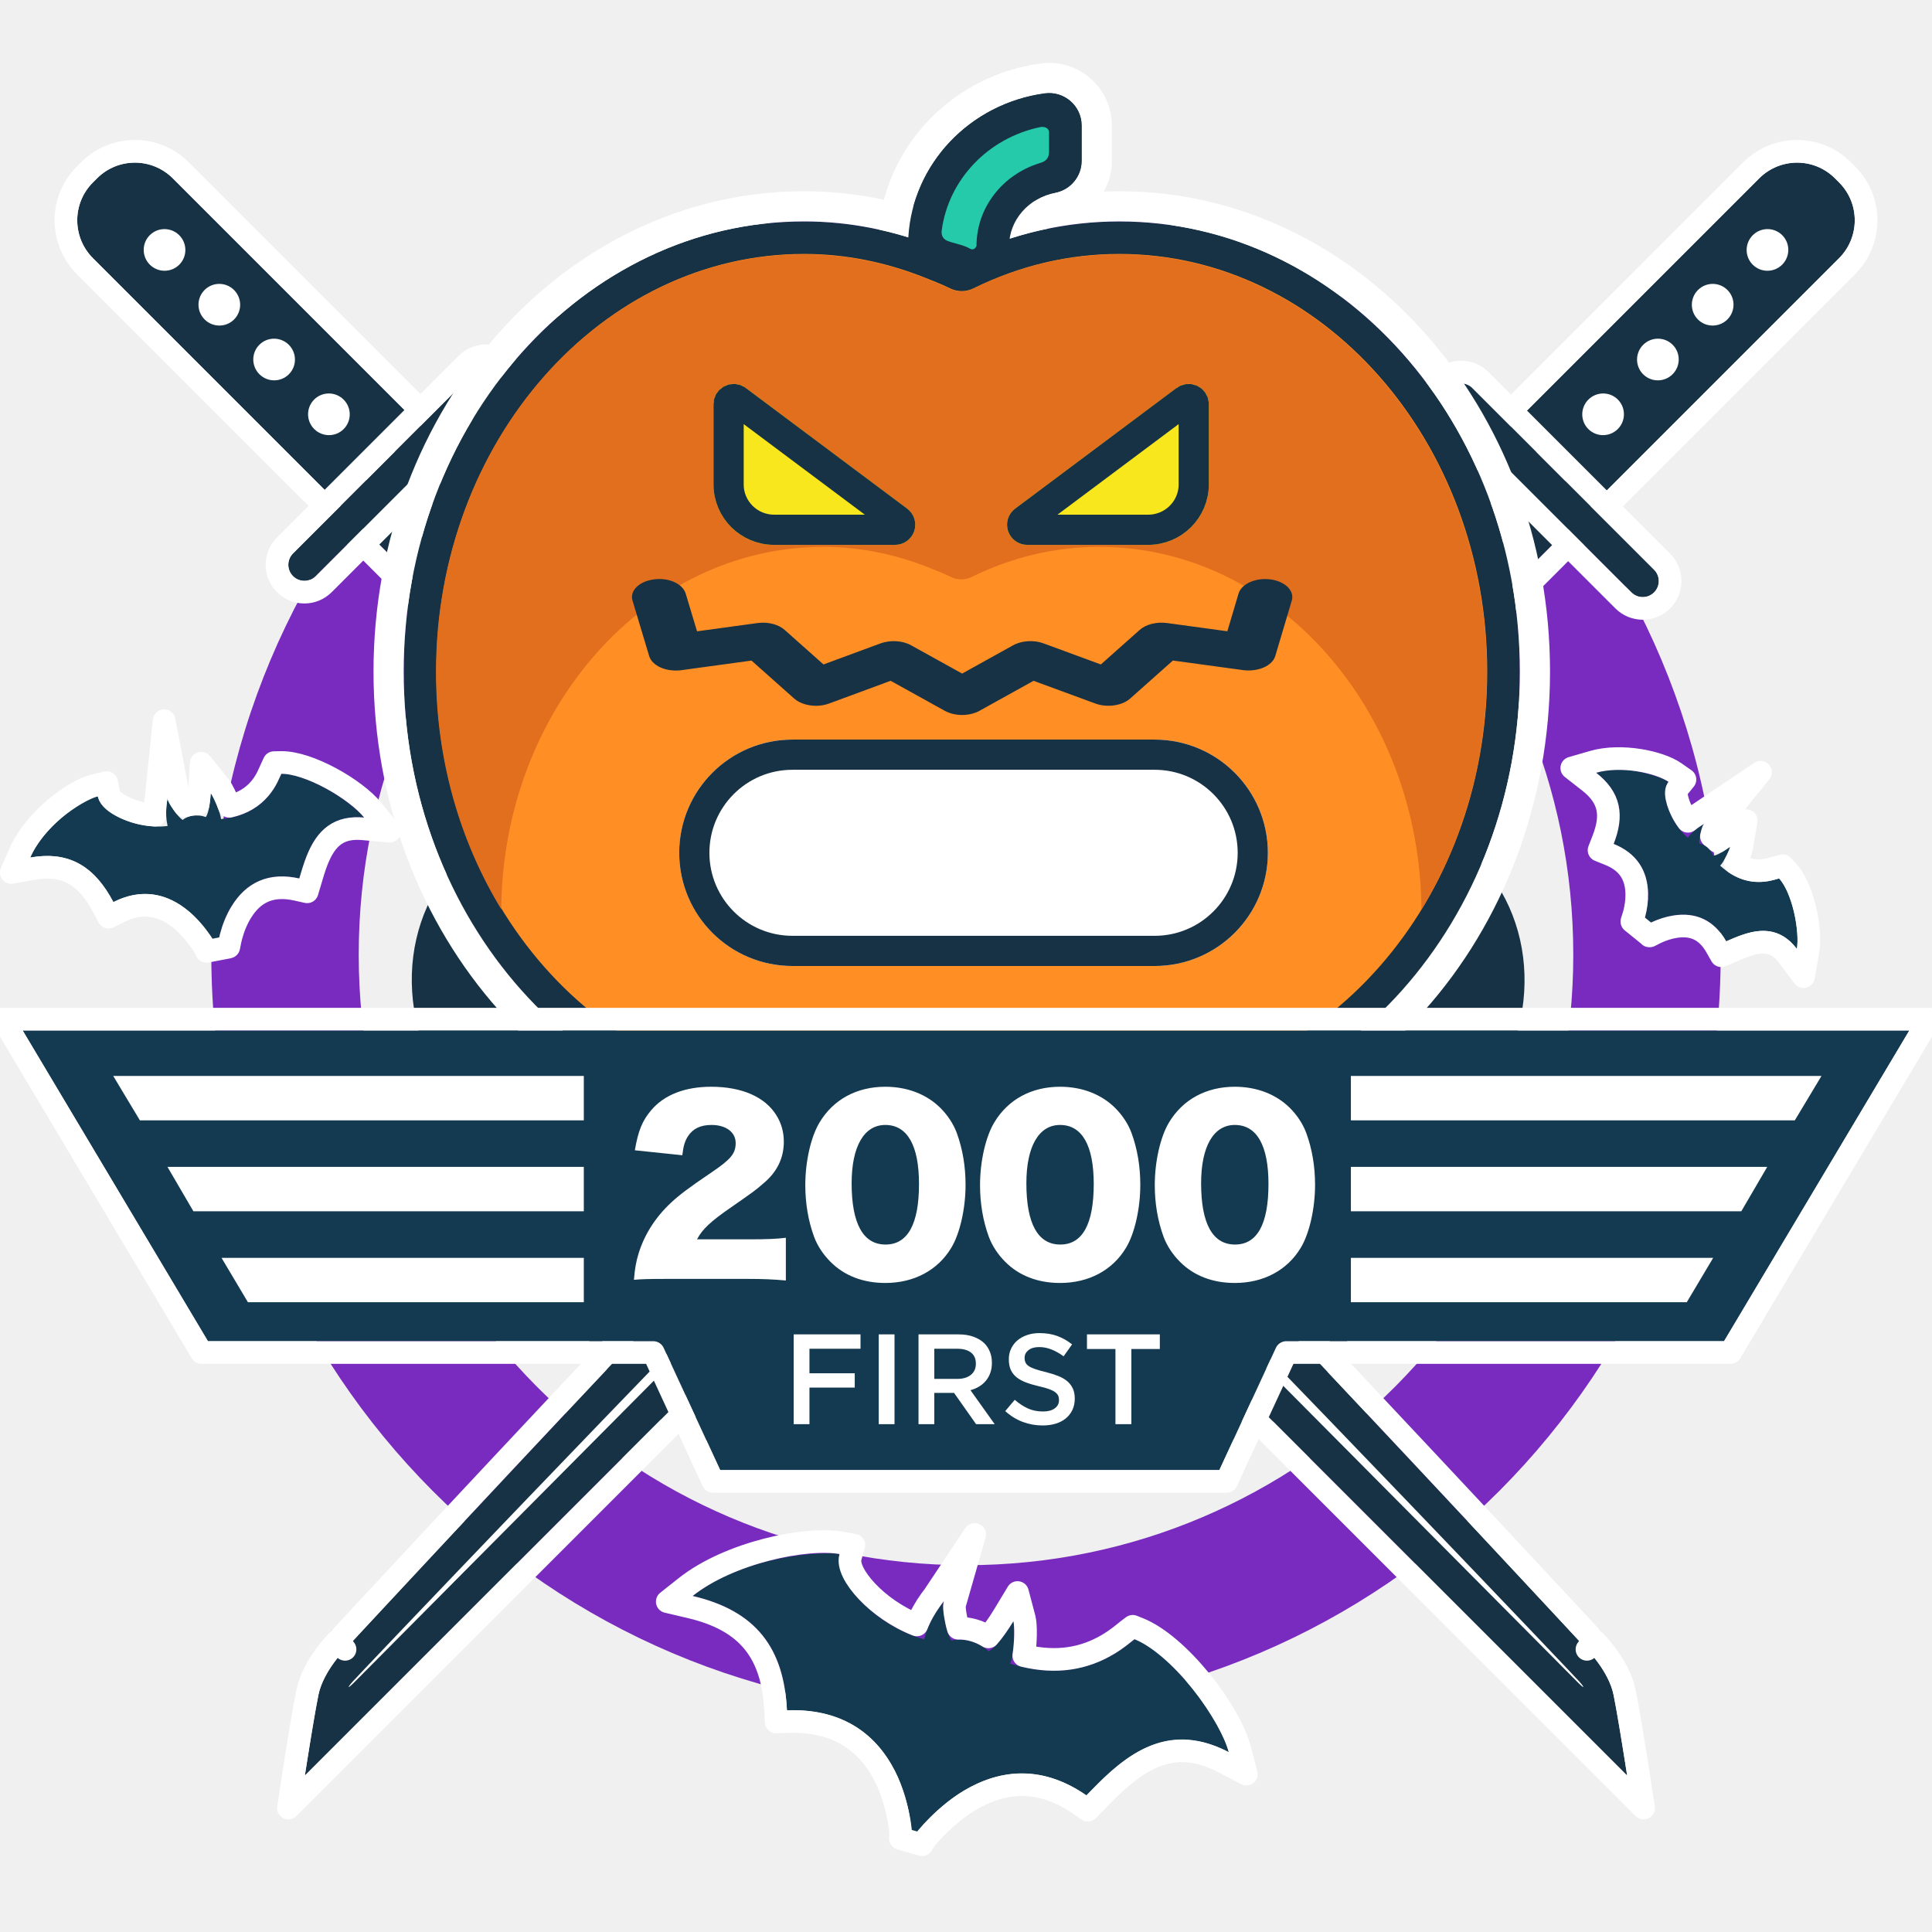
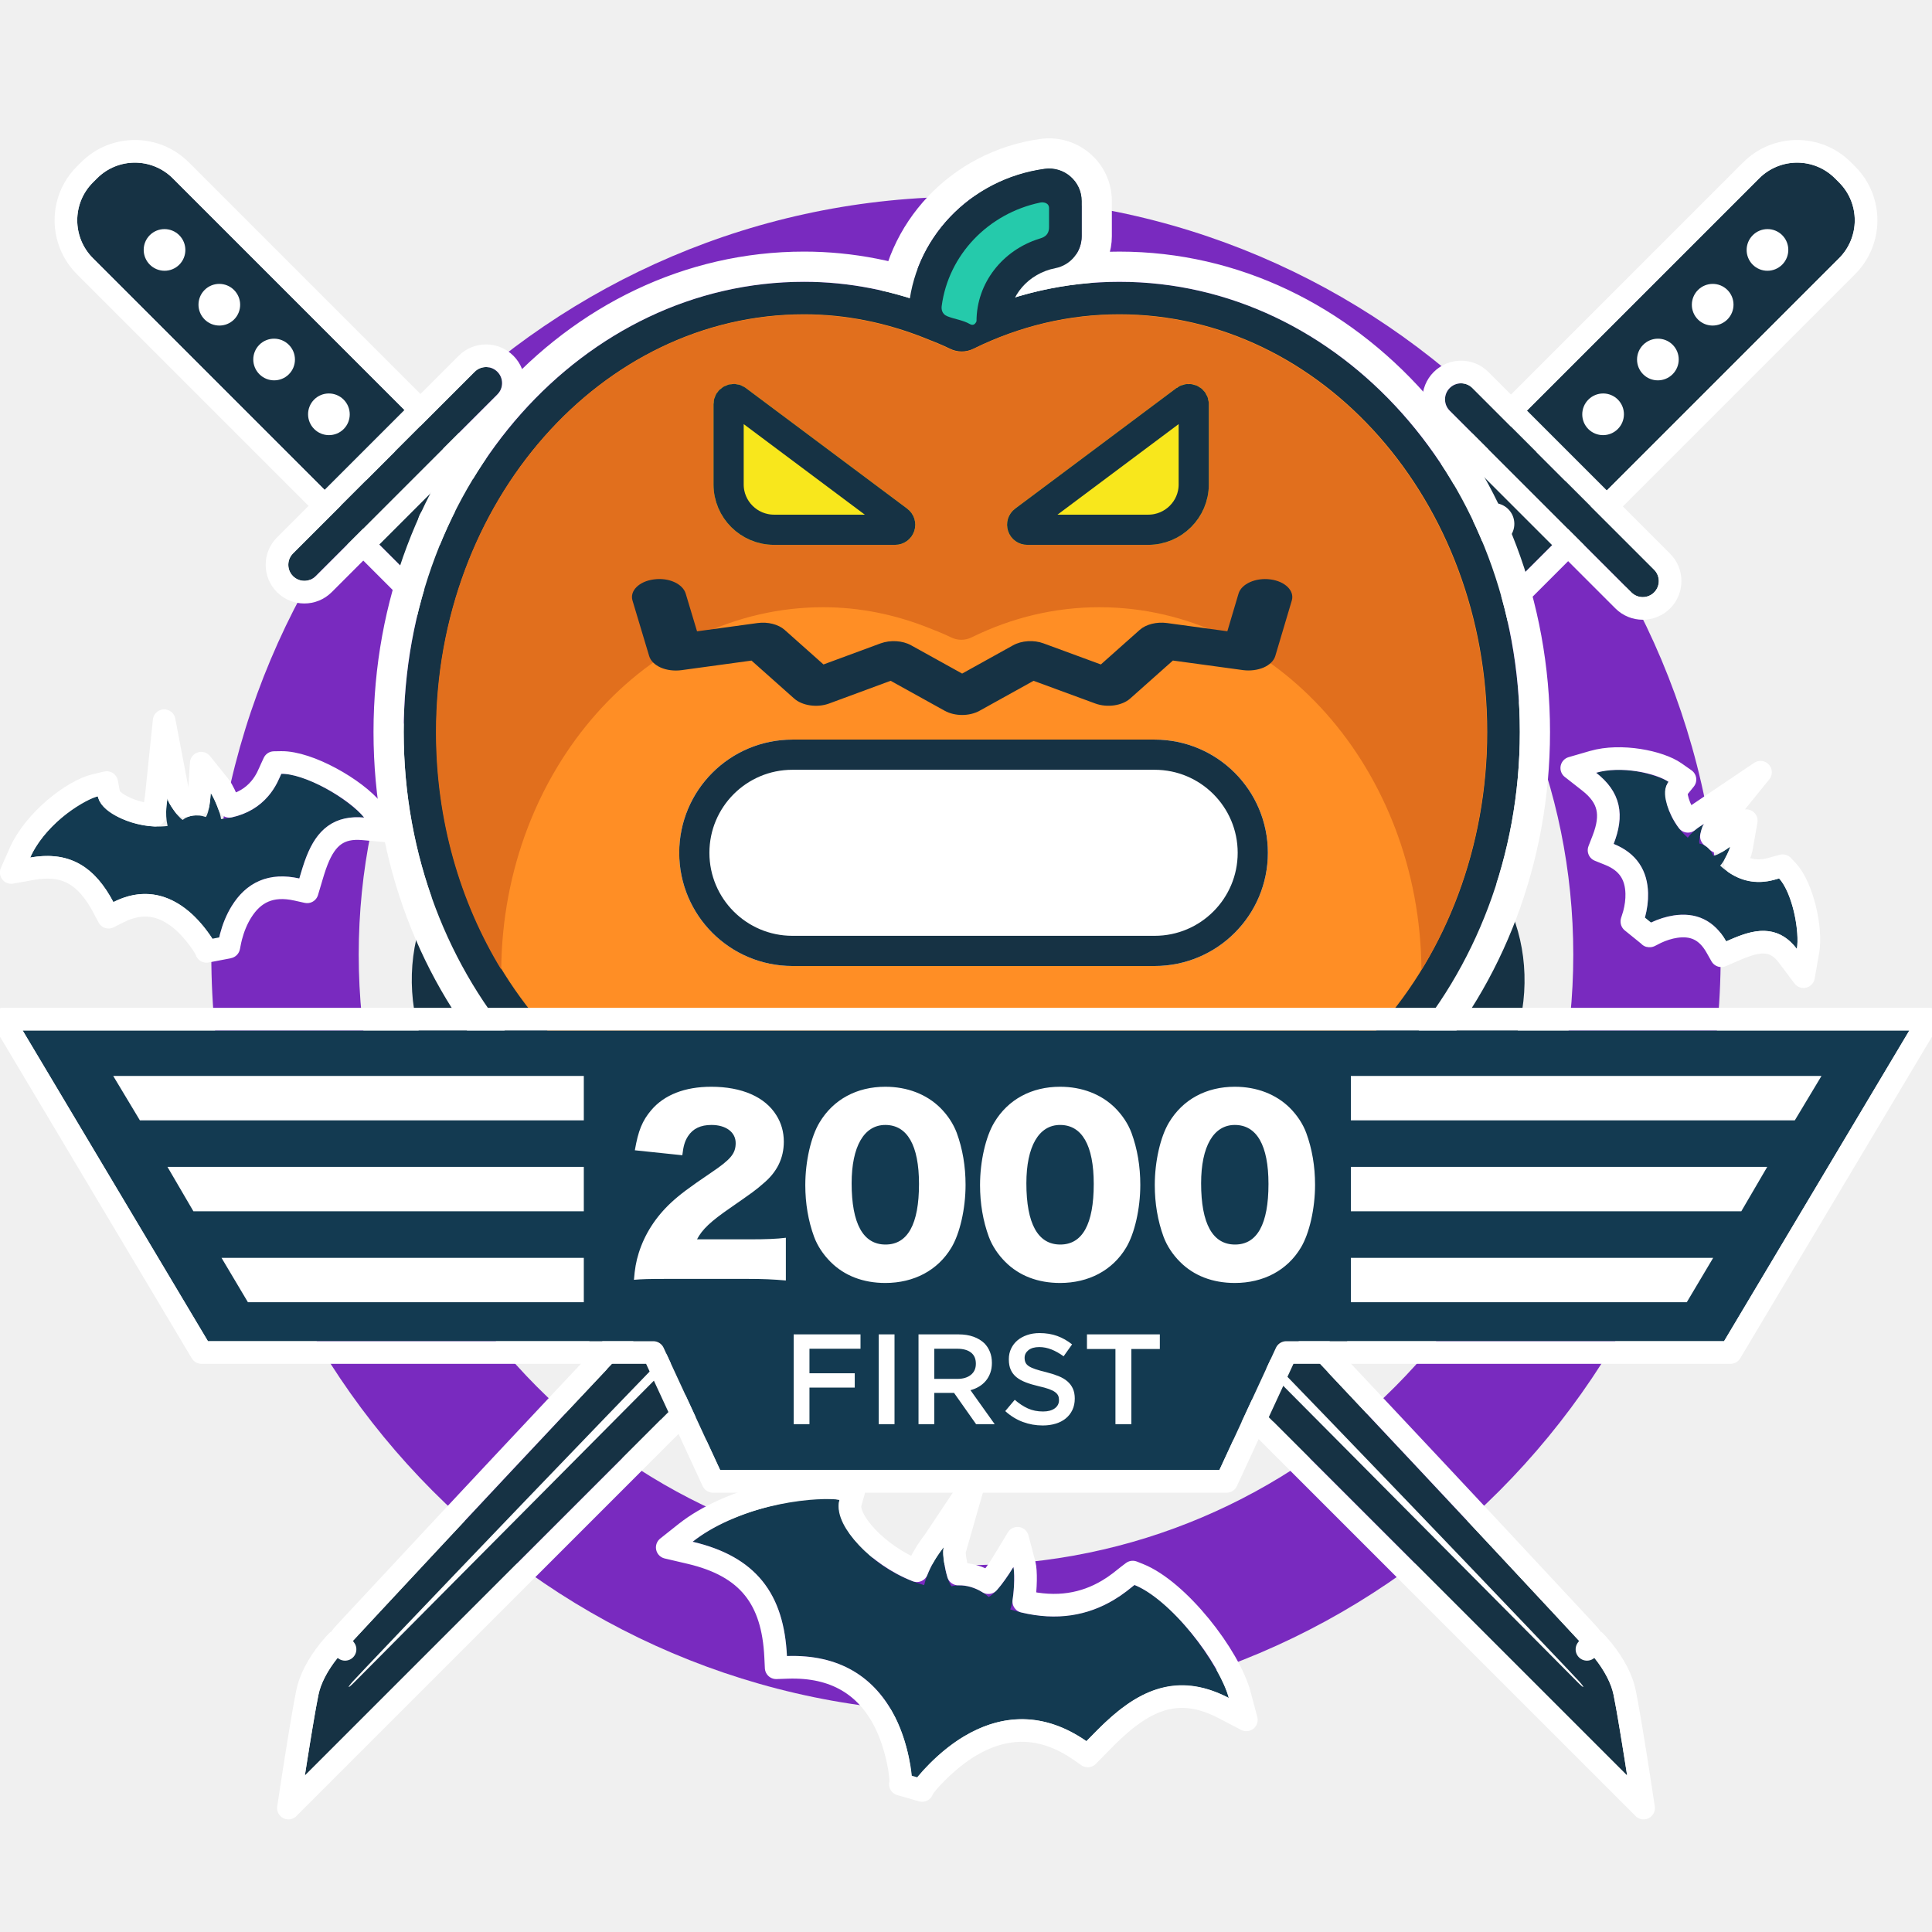
<svg xmlns="http://www.w3.org/2000/svg" xmlns:xlink="http://www.w3.org/1999/xlink" width="128" height="128" viewBox="0 0 128 128">
  <defs>
-     <path id="a" d="M63.501,96.361 C64.055,96.098 64.87,94.823 65.14,94.376 C65.247,94.781 65.194,96.618 64.93,97.187 C69.76,98.688 72.469,96.097 73.163,95.567 C75.843,96.634 78.883,101.061 79.412,103.053 C74.837,100.671 71.844,104.021 69.978,105.916 C63.644,101.521 58.517,108.467 58.372,108.974 C58.533,108.41 58.085,99.999 50.137,100.277 C49.955,96.546 48.438,93.77 43.888,92.703 C47.288,90.008 52.524,89.728 53.62,89.926 C53.188,91.434 55.669,94.556 59.227,95.577 C59.557,94.223 60.391,93.256 60.527,93.052 C60.395,93.513 60.673,95.159 61.038,95.655 C61.777,95.466 62.756,95.694 63.501,96.361 Z M111.513,43.658 C111.807,43.643 112.423,43.212 112.631,43.057 C112.595,43.265 112.195,44.104 111.964,44.317 C113.752,45.948 115.459,45.274 115.87,45.164 C116.814,46.177 117.225,48.814 117.047,49.838 C115.549,47.849 113.563,48.818 112.364,49.333 C110.516,46.072 106.867,48.29 106.7,48.496 C106.885,48.267 108.416,44.29 104.909,42.877 C105.595,41.116 105.506,39.538 103.75,38.163 C105.778,37.575 108.109,38.461 108.543,38.765 C108.046,39.379 108.483,41.304 109.819,42.466 C110.239,41.904 110.8,41.618 110.9,41.55 C110.749,41.738 110.532,42.553 110.588,42.853 C110.948,42.909 111.326,43.205 111.513,43.658 Z M11.636,41.097 C11.861,40.804 11.943,39.844 11.963,39.513 C12.135,39.727 12.623,40.83 12.641,41.233 C15.676,40.929 16.41,38.719 16.637,38.233 C18.386,38.203 21.277,40.078 22.125,41.13 C18.98,40.849 18.306,43.579 17.83,45.167 C13.167,44.126 12.352,49.52 12.416,49.856 C12.345,49.482 9.733,44.599 5.513,46.732 C4.363,44.562 2.76,43.289 -2.33146835e-15,43.782 C1.078,41.34 3.831,39.877 4.479,39.723 C4.671,40.726 6.892,41.965 9.104,41.69 C8.901,40.804 9.079,40.023 9.095,39.869 C9.153,40.175 9.768,41.084 10.105,41.288 C10.451,40.993 11.045,40.885 11.636,41.097 Z" />
+     <path id="a" d="M63.501,92.769 C64.055,92.505 64.87,91.23 65.14,90.784 C65.247,91.188 65.194,93.025 64.93,93.594 C69.76,95.096 72.469,92.504 73.163,91.975 C75.843,93.042 78.883,97.469 79.412,99.46 C74.837,97.079 71.844,100.429 69.978,102.324 C63.644,97.928 58.517,104.874 58.372,105.381 C58.533,104.818 58.085,96.406 50.137,96.684 C49.955,92.954 48.438,90.177 43.888,89.111 C47.288,86.415 52.524,86.135 53.62,86.333 C53.188,87.841 55.669,90.964 59.227,91.984 C59.557,90.63 60.391,89.663 60.527,89.46 C60.395,89.92 60.673,91.567 61.038,92.062 C61.777,91.873 62.756,92.101 63.501,92.769 Z M111.513,43.658 C111.807,43.643 112.423,43.212 112.631,43.057 C112.595,43.265 112.195,44.104 111.964,44.317 C113.752,45.948 115.459,45.274 115.87,45.164 C116.814,46.177 117.225,48.814 117.047,49.838 C115.549,47.849 113.563,48.818 112.364,49.333 C110.516,46.072 106.867,48.29 106.7,48.496 C106.885,48.267 108.416,44.29 104.909,42.877 C105.595,41.116 105.506,39.538 103.75,38.163 C105.778,37.575 108.109,38.461 108.543,38.765 C108.046,39.379 108.483,41.304 109.819,42.466 C110.239,41.904 110.8,41.618 110.9,41.55 C110.749,41.738 110.532,42.553 110.588,42.853 C110.948,42.909 111.326,43.205 111.513,43.658 Z M11.636,41.097 C11.861,40.804 11.943,39.844 11.963,39.513 C12.135,39.727 12.623,40.83 12.641,41.233 C15.676,40.929 16.41,38.719 16.637,38.233 C18.386,38.203 21.277,40.078 22.125,41.13 C18.98,40.849 18.306,43.579 17.83,45.167 C13.167,44.126 12.352,49.52 12.416,49.856 C12.345,49.482 9.733,44.599 5.513,46.732 C4.363,44.562 2.76,43.289 -2.33146835e-15,43.782 C1.078,41.34 3.831,39.877 4.479,39.723 C4.671,40.726 6.892,41.965 9.104,41.69 C8.901,40.804 9.079,40.023 9.095,39.869 C9.153,40.175 9.768,41.084 10.105,41.288 C10.451,40.993 11.045,40.885 11.636,41.097 Z" />
    <path id="b" d="M5.12,3.553 C5.12,1.591 6.707,0 8.664,0 L9.059,0 C11.016,0 12.603,1.59 12.603,3.553 L12.603,47.784 L5.12,47.784 L5.12,3.553 Z" />
    <path id="c" d="M0,0 L6.302,0 C6.302,0 6.165,16.61 5.504,42.956 C4.843,69.302 4.032,90.533 4.032,90.533 C4.032,90.533 4.032,92.57 3.151,93.904 C2.27,95.239 0,98.332 0,98.332 L0,0 Z" />
    <rect id="d" width="17.723" height="1.975" y="47.389" rx=".987" />
    <path id="e" d="M5.12,3.553 C5.12,1.591 6.707,0 8.664,0 L9.059,0 C11.016,0 12.603,1.59 12.603,3.553 L12.603,47.784 L5.12,47.784 L5.12,3.553 Z" />
    <path id="f" d="M0,0 L6.302,0 C6.302,0 6.165,16.61 5.504,42.956 C4.843,69.302 4.032,90.533 4.032,90.533 C4.032,90.533 4.032,92.57 3.151,93.904 C2.27,95.239 0,98.332 0,98.332 L0,0 Z" />
    <rect id="g" width="17.723" height="1.975" y="47.389" rx=".987" />
    <rect id="h" width="19.149" height="2.126" x=".461" y=".654" rx="1.063" />
    <rect id="i" width="19.149" height="2.126" x=".536" y=".361" rx="1.063" />
    <path id="j" d="M44.92,4.6 C44.92,5.63 44.189,6.516 43.175,6.714 C41.394,7.061 40.114,8.543 40.114,10.234 L40.114,10.598 C40.114,12.152 38.513,13.195 37.085,12.571 C36.475,12.304 35.808,12.075 35.005,11.848 C34.029,11.572 33.376,10.656 33.437,9.647 C33.729,4.783 37.531,0.81 42.464,0.132 C43.763,-0.046 44.92,0.959 44.92,2.266 L44.92,4.6 Z" />
-     <path id="k" d="M36.976,11.031 C40.294,9.43 43.812,8.616 47.42,8.616 C62.118,8.616 73.95,22.051 73.95,38.44 C73.95,54.829 62.118,68.265 47.42,68.265 L26.533,68.265 C11.835,68.265 0.003,54.83 0.003,38.44 C0.003,22.051 11.835,8.615 26.533,8.615 C29.524,8.615 32.481,9.203 35.362,10.352 C36.235,10.7 36.592,10.848 36.976,11.031 Z" />
-     <path id="l" d="M41.314,30.044 C40.738,30.044 40.228,29.677 40.046,29.133 C39.863,28.589 40.051,27.989 40.512,27.645 L51.206,19.651 C51.611,19.346 52.155,19.302 52.606,19.524 C53.059,19.751 53.345,20.211 53.345,20.716 L53.345,26.046 C53.345,28.25 51.546,30.044 49.334,30.044 L41.314,30.044 Z M32.56,30.044 L24.539,30.044 C22.328,30.044 20.529,28.25 20.529,26.046 L20.529,20.716 C20.529,20.211 20.815,19.751 21.268,19.524 C21.718,19.302 22.262,19.346 22.667,19.651 L33.361,27.645 C33.822,27.989 34.01,28.589 33.827,29.133 C33.646,29.677 33.135,30.044 32.56,30.044 Z" />
+     <path id="k" d="M36.976,10.031 C40.294,8.43 43.812,7.616 47.42,7.616 C62.118,7.616 73.95,21.051 73.95,37.44 C73.95,53.829 62.118,67.265 47.42,67.265 L26.533,67.265 C11.835,67.265 0.003,53.83 0.003,37.44 C0.003,21.051 11.835,7.615 26.533,7.615 C29.524,7.615 32.481,8.203 35.362,9.352 C36.235,9.7 36.592,9.848 36.976,10.031 Z" />
+     <path id="l" d="M41.314,25.044 C40.738,25.044 40.228,24.677 40.046,24.133 C39.863,23.589 40.051,22.989 40.512,22.645 L51.206,14.651 C51.611,14.346 52.155,14.302 52.606,14.524 C53.059,14.751 53.345,15.211 53.345,15.716 L53.345,21.046 C53.345,23.25 51.546,25.044 49.334,25.044 L41.314,25.044 Z M32.56,25.044 L24.539,25.044 C22.328,25.044 20.529,23.25 20.529,21.046 L20.529,15.716 C20.529,15.211 20.815,14.751 21.268,14.524 C21.718,14.302 22.262,14.346 22.667,14.651 L33.361,22.645 C33.822,22.989 34.01,23.589 33.827,24.133 C33.646,24.677 33.135,25.044 32.56,25.044 Z" />
    <path id="m" d="M84.736,83.858 L114.223,83.858 L126.5,63.27 L1.5,63.27 L13.777,83.858 L43.764,83.858 L47.713,92.395 L80.787,92.395 L84.736,83.858 Z" />
    <rect id="n" width="39" height="15" rx="7.5" />
  </defs>
  <g fill="none" fill-rule="evenodd">
    <rect width="128" height="128" />
    <g transform="translate(0 5)">
      <g fill-rule="nonzero" transform="translate(2 8.034)">
        <path fill="#792ABF" d="M62,90.664 C84.211,90.664 102.234,72.563 102.234,50.215 C102.234,27.866 84.211,9.766 62,9.766 C39.789,9.766 21.766,27.866 21.766,50.215 C21.766,72.563 39.789,90.664 62,90.664 Z M62,100.429 C34.386,100.429 12,77.947 12,50.215 C12,22.482 34.386,0 62,0 C89.614,0 112,22.482 112,50.215 C112,77.947 89.614,100.429 62,100.429 Z" />
        <g stroke-linecap="round" stroke-linejoin="round">
          <use fill="#133A51" fill-rule="evenodd" xlink:href="#a" />
-           <path stroke="#FFFFFF" stroke-width="1.5" d="M63.484,95.413 C63.776,95.087 64.171,94.531 64.498,93.989 L65.413,92.474 L65.865,94.185 C65.987,94.645 65.964,95.792 65.828,96.657 C68.032,97.188 69.844,96.841 71.4,95.917 C71.679,95.752 71.933,95.577 72.189,95.382 C72.321,95.281 72.667,95.003 72.708,94.971 L73.046,94.713 L73.441,94.871 C76.061,95.914 79.444,100.253 80.137,102.86 L80.573,104.503 L79.066,103.718 C76.312,102.285 74.168,102.947 71.766,105.194 C71.559,105.387 71.352,105.59 71.112,105.832 C70.976,105.969 70.538,106.417 70.512,106.443 L70.069,106.893 L69.55,106.533 C67.023,104.779 64.578,104.852 62.239,106.251 C60.731,107.152 59.194,108.826 59.093,109.18 L57.651,108.767 C57.769,108.355 57.409,106.191 56.627,104.649 C55.418,102.267 53.355,100.915 50.163,101.026 L49.424,101.052 L49.388,100.313 C49.201,96.499 47.581,94.339 43.717,93.433 L42.207,93.079 L43.422,92.116 C46.33,89.81 51.432,88.768 53.754,89.188 L54.569,89.336 L54.341,90.133 C54.03,91.218 56.116,93.594 58.745,94.622 C58.863,94.319 59.005,94.025 59.166,93.738 C59.318,93.467 59.478,93.22 59.651,92.977 C59.733,92.863 59.9,92.641 59.903,92.636 L62.576,88.626 L61.248,93.259 C61.19,93.46 61.326,94.316 61.487,94.842 C62.158,94.824 62.866,95.024 63.484,95.413 Z M111.793,42.72 C111.92,42.64 112.064,42.544 112.185,42.454 L113.695,41.338 L113.37,43.187 C113.331,43.408 113.166,43.799 112.969,44.158 C113.754,44.682 114.511,44.746 115.303,44.545 C115.401,44.521 115.668,44.442 115.675,44.44 L116.11,44.323 L116.418,44.653 C117.433,45.742 118.038,48.522 117.785,49.967 L117.488,51.671 L116.448,50.289 C116.033,49.739 115.59,49.473 115.084,49.406 C114.553,49.336 113.971,49.472 113.17,49.804 C113.091,49.836 113.012,49.87 112.911,49.914 C112.784,49.969 112.784,49.969 112.66,50.022 L112.043,50.287 L111.712,49.703 C111.063,48.557 110.157,48.186 109.012,48.356 C108.572,48.422 108.124,48.567 107.715,48.76 C107.477,48.872 107.243,49.017 107.283,48.968 L106.117,48.024 C106.092,48.055 106.194,47.796 106.267,47.526 C106.386,47.082 106.452,46.608 106.439,46.151 C106.407,44.956 105.876,44.075 104.629,43.573 L103.941,43.296 L104.21,42.605 C104.857,40.944 104.631,39.806 103.287,38.753 L102.134,37.85 L103.541,37.442 C105.399,36.904 107.954,37.438 108.973,38.15 L109.633,38.612 L109.126,39.237 C108.927,39.483 109.198,40.541 109.83,41.379 C109.949,41.279 110.073,41.188 110.2,41.104 C110.314,41.028 110.504,40.913 110.481,40.929 L114.638,38.127 L111.483,42.022 C111.471,42.037 111.425,42.207 111.386,42.376 C111.533,42.47 111.671,42.586 111.793,42.72 Z M11.129,40.24 C11.165,40.012 11.199,39.724 11.214,39.468 L11.331,37.53 L12.547,39.043 C12.736,39.277 13.01,39.857 13.194,40.387 C14.074,40.191 14.723,39.784 15.208,39.216 C15.403,38.988 15.562,38.743 15.699,38.478 C15.783,38.316 16.002,37.818 15.957,37.916 L16.154,37.491 L16.624,37.483 C18.435,37.452 21.557,39.23 22.709,40.659 L23.817,42.034 L22.058,41.877 C20.472,41.735 19.619,42.435 19.012,43.961 C18.925,44.179 18.844,44.412 18.759,44.683 C18.726,44.79 18.692,44.9 18.651,45.038 C18.599,45.213 18.57,45.313 18.549,45.382 L18.349,46.051 L17.667,45.899 C15.948,45.515 14.789,46.093 13.989,47.389 C13.684,47.882 13.455,48.451 13.305,49.025 C13.212,49.381 13.16,49.75 13.153,49.716 L11.68,49.997 C11.638,49.777 10.859,48.619 10.037,47.928 C8.789,46.877 7.418,46.609 5.851,47.401 L5.195,47.733 L4.85,47.083 C3.718,44.947 2.336,44.127 0.132,44.521 L-1.255,44.769 L-0.686,43.48 C0.279,41.293 2.834,39.342 4.306,38.993 L5.069,38.813 L5.216,39.583 C5.322,40.137 6.778,40.893 8.258,40.97 C8.249,40.665 8.268,40.364 8.308,40.061 C8.322,39.961 8.35,39.786 8.349,39.792 L8.876,34.713 L9.832,39.729 C9.846,39.803 10.055,40.121 10.24,40.364 C10.517,40.267 10.82,40.225 11.129,40.24 Z" />
+           <path stroke="#FFFFFF" stroke-width="1.5" d="M63.484,91.82 C63.776,91.495 64.171,90.938 64.498,90.396 L65.413,88.881 L65.865,90.592 C65.987,91.052 65.964,92.199 65.828,93.064 C68.032,93.595 69.844,93.249 71.4,92.325 C71.679,92.159 71.933,91.985 72.189,91.789 C72.321,91.688 72.667,91.41 72.708,91.378 L73.046,91.121 L73.441,91.278 C76.061,92.321 79.444,96.66 80.137,99.267 L80.573,100.91 L79.066,100.125 C76.312,98.692 74.168,99.355 71.766,101.601 C71.559,101.794 71.352,101.997 71.112,102.239 C70.976,102.376 70.538,102.824 70.512,102.85 L70.069,103.3 L69.55,102.94 C67.023,101.186 64.578,101.259 62.239,102.658 C60.731,103.559 59.194,105.233 59.093,105.588 L57.651,105.174 C57.769,104.763 57.409,102.598 56.627,101.057 C55.418,98.674 53.355,97.322 50.163,97.433 L49.424,97.459 L49.388,96.72 C49.201,92.906 47.581,90.747 43.717,89.841 L42.207,89.487 L43.422,88.523 C46.33,86.217 51.432,85.175 53.754,85.595 L54.569,85.743 L54.341,86.54 C54.03,87.625 56.116,90.001 58.745,91.029 C58.863,90.726 59.005,90.432 59.166,90.145 C59.318,89.874 59.478,89.627 59.651,89.384 C59.733,89.27 59.9,89.048 59.903,89.044 L62.576,85.033 L61.248,89.666 C61.19,89.867 61.326,90.723 61.487,91.249 C62.158,91.231 62.866,91.431 63.484,91.82 Z M111.793,42.72 C111.92,42.64 112.064,42.544 112.185,42.454 L113.695,41.338 L113.37,43.187 C113.331,43.408 113.166,43.799 112.969,44.158 C113.754,44.682 114.511,44.746 115.303,44.545 C115.401,44.521 115.668,44.442 115.675,44.44 L116.11,44.323 L116.418,44.653 C117.433,45.742 118.038,48.522 117.785,49.967 L117.488,51.671 L116.448,50.289 C116.033,49.739 115.59,49.473 115.084,49.406 C114.553,49.336 113.971,49.472 113.17,49.804 C113.091,49.836 113.012,49.87 112.911,49.914 C112.784,49.969 112.784,49.969 112.66,50.022 L112.043,50.287 L111.712,49.703 C111.063,48.557 110.157,48.186 109.012,48.356 C108.572,48.422 108.124,48.567 107.715,48.76 C107.477,48.872 107.243,49.017 107.283,48.968 L106.117,48.024 C106.092,48.055 106.194,47.796 106.267,47.526 C106.386,47.082 106.452,46.608 106.439,46.151 C106.407,44.956 105.876,44.075 104.629,43.573 L103.941,43.296 L104.21,42.605 C104.857,40.944 104.631,39.806 103.287,38.753 L102.134,37.85 L103.541,37.442 C105.399,36.904 107.954,37.438 108.973,38.15 L109.633,38.612 L109.126,39.237 C108.927,39.483 109.198,40.541 109.83,41.379 C109.949,41.279 110.073,41.188 110.2,41.104 C110.314,41.028 110.504,40.913 110.481,40.929 L114.638,38.127 L111.483,42.022 C111.471,42.037 111.425,42.207 111.386,42.376 C111.533,42.47 111.671,42.586 111.793,42.72 Z M11.129,40.24 C11.165,40.012 11.199,39.724 11.214,39.468 L11.331,37.53 L12.547,39.043 C12.736,39.277 13.01,39.857 13.194,40.387 C14.074,40.191 14.723,39.784 15.208,39.216 C15.403,38.988 15.562,38.743 15.699,38.478 C15.783,38.316 16.002,37.818 15.957,37.916 L16.154,37.491 L16.624,37.483 C18.435,37.452 21.557,39.23 22.709,40.659 L23.817,42.034 L22.058,41.877 C20.472,41.735 19.619,42.435 19.012,43.961 C18.925,44.179 18.844,44.412 18.759,44.683 C18.726,44.79 18.692,44.9 18.651,45.038 C18.599,45.213 18.57,45.313 18.549,45.382 L18.349,46.051 L17.667,45.899 C15.948,45.515 14.789,46.093 13.989,47.389 C13.684,47.882 13.455,48.451 13.305,49.025 C13.212,49.381 13.16,49.75 13.153,49.716 L11.68,49.997 C11.638,49.777 10.859,48.619 10.037,47.928 C8.789,46.877 7.418,46.609 5.851,47.401 L5.195,47.733 L4.85,47.083 C3.718,44.947 2.336,44.127 0.132,44.521 L-1.255,44.769 L-0.686,43.48 C0.279,41.293 2.834,39.342 4.306,38.993 L5.069,38.813 L5.216,39.583 C5.322,40.137 6.778,40.893 8.258,40.97 C8.249,40.665 8.268,40.364 8.308,40.061 C8.322,39.961 8.35,39.786 8.349,39.792 L8.876,34.713 L9.832,39.729 C9.846,39.803 10.055,40.121 10.24,40.364 C10.517,40.267 10.82,40.225 11.129,40.24 Z" />
        </g>
        <path fill="#163244" d="M60.572,57.869 L60.588,71.63 C60.588,71.63 60.9,77.089 53.559,81.346 C47.916,84.617 40.829,82.421 37.317,76.312 C35.392,72.962 34.922,68.768 36.042,65.229 C32.43,64.433 29.048,61.928 27.122,58.578 C23.61,52.469 25.26,45.207 30.903,41.935 C38.439,37.566 43.559,40.83 43.559,40.83 L54.9,47.686 C54.631,48.48 54.485,49.33 54.485,50.215 C54.485,51.084 54.626,51.92 54.886,52.701 C54.07,52.235 53.037,52.204 52.165,52.709 C50.857,53.468 50.409,55.147 51.164,56.461 C51.919,57.774 53.591,58.224 54.899,57.466 C55.741,56.978 56.227,56.108 56.265,55.2 C57.348,56.52 58.853,57.479 60.572,57.869 Z M69.651,47.558 L80.728,40.86 C80.728,40.86 85.849,37.597 93.385,41.966 C99.027,45.238 100.677,52.5 97.165,58.609 C95.239,61.958 91.858,64.464 88.245,65.26 C89.365,68.799 88.896,72.993 86.97,76.343 C83.458,82.452 76.371,84.648 70.729,81.376 C63.387,77.12 63.699,71.661 63.699,71.661 L63.715,57.932 C65.417,57.619 66.926,56.751 68.051,55.523 C68.17,56.322 68.637,57.061 69.388,57.497 C70.696,58.255 72.368,57.805 73.123,56.491 C73.878,55.178 73.43,53.498 72.122,52.74 C71.372,52.305 70.503,52.268 69.755,52.563 C69.986,51.821 70.11,51.033 70.11,50.215 C70.11,49.282 69.948,48.387 69.651,47.558 Z M56.332,45.149 L45.016,38.862 C45.016,38.862 39.642,36.04 39.642,27.301 C39.642,20.758 45.079,15.692 52.103,15.692 C55.954,15.692 59.806,17.381 62.298,20.125 C64.79,17.381 68.642,15.692 72.493,15.692 C79.517,15.692 84.954,20.758 84.954,27.301 C84.954,35.814 80.091,38.273 80.091,38.273 L68.243,45.124 C67.162,43.852 65.684,42.931 64.001,42.556 C64.63,42.052 65.032,41.277 65.032,40.407 C65.032,38.89 63.808,37.661 62.298,37.661 C60.788,37.661 59.564,38.89 59.564,40.407 C59.564,41.277 59.966,42.052 60.595,42.556 C58.901,42.934 57.415,43.864 56.332,45.149 Z M62.298,54.53 C59.925,54.53 58.001,52.598 58.001,50.215 C58.001,47.831 59.925,45.899 62.298,45.899 C64.671,45.899 66.595,47.831 66.595,50.215 C66.595,52.598 64.671,54.53 62.298,54.53 Z" />
      </g>
      <g transform="rotate(-45 15.968 6.576)">
        <use fill="#163244" xlink:href="#b" />
        <path stroke="#FFFFFF" stroke-width="1.5" d="M4.37,3.553 C4.37,1.177 6.292,-0.75 8.664,-0.75 L9.059,-0.75 C11.431,-0.75 13.353,1.176 13.353,3.553 L13.353,48.534 L4.37,48.534 L4.37,3.553 Z" />
        <path fill="#FFFFFF" d="M8.862,7.898 C8.1,7.898 7.483,7.279 7.483,6.516 C7.483,5.753 8.1,5.134 8.862,5.134 C9.623,5.134 10.24,5.753 10.24,6.516 C10.24,7.279 9.623,7.898 8.862,7.898 Z M8.862,13.032 C8.1,13.032 7.483,12.413 7.483,11.65 C7.483,10.886 8.1,10.268 8.862,10.268 C9.623,10.268 10.24,10.886 10.24,11.65 C10.24,12.413 9.623,13.032 8.862,13.032 Z M8.862,18.166 C8.1,18.166 7.483,17.547 7.483,16.784 C7.483,16.02 8.1,15.401 8.862,15.401 C9.623,15.401 10.24,16.02 10.24,16.784 C10.24,17.547 9.623,18.166 8.862,18.166 Z M8.862,23.3 C8.1,23.3 7.483,22.681 7.483,21.917 C7.483,21.154 8.1,20.535 8.862,20.535 C9.623,20.535 10.24,21.154 10.24,21.917 C10.24,22.681 9.623,23.3 8.862,23.3 Z M8.862,28.433 C8.1,28.433 7.483,27.815 7.483,27.051 C7.483,26.288 8.1,25.669 8.862,25.669 C9.623,25.669 10.24,26.288 10.24,27.051 C10.24,27.815 9.623,28.433 8.862,28.433 Z M8.862,33.567 C8.1,33.567 7.483,32.948 7.483,32.185 C7.483,31.422 8.1,30.803 8.862,30.803 C9.623,30.803 10.24,31.422 10.24,32.185 C10.24,32.948 9.623,33.567 8.862,33.567 Z M8.862,38.701 C8.1,38.701 7.483,38.082 7.483,37.319 C7.483,36.555 8.1,35.937 8.862,35.937 C9.623,35.937 10.24,36.555 10.24,37.319 C10.24,38.082 9.623,38.701 8.862,38.701 Z M8.862,43.835 C8.1,43.835 7.483,43.216 7.483,42.453 C7.483,41.689 8.1,41.07 8.862,41.07 C9.623,41.07 10.24,41.689 10.24,42.453 C10.24,43.216 9.623,43.835 8.862,43.835 Z" />
        <g transform="translate(5.908 48.179)">
          <g stroke-linecap="round" stroke-linejoin="round">
            <use fill="#163244" xlink:href="#c" />
            <path stroke="#FFFFFF" stroke-width="1.5" d="M-0.75,-0.75 L7.058,-0.75 L7.052,0.006 C7.05,0.136 7.048,0.393 7.044,0.773 C7.038,1.405 7.03,2.154 7.02,3.016 C6.991,5.478 6.952,8.351 6.9,11.61 C6.754,20.919 6.543,31.446 6.254,42.975 C6.154,46.95 6.048,50.947 5.935,54.948 C5.683,63.927 5.412,72.528 5.142,80.45 C5.047,83.223 4.959,85.713 4.88,87.882 C4.853,88.642 4.828,89.307 4.807,89.873 C4.794,90.212 4.786,90.444 4.032,90.533 L4.782,90.533 C4.782,90.699 4.769,90.972 4.732,91.317 C4.67,91.892 4.559,92.469 4.383,93.015 C4.228,93.498 4.029,93.936 3.777,94.318 C3.48,94.767 3.018,95.43 2.43,96.253 C2.394,96.304 2.394,96.304 2.357,96.355 C1.974,96.892 1.563,97.461 1.153,98.025 C0.906,98.364 0.714,98.626 0.605,98.776 L-0.75,100.622 L-0.75,-0.75 Z" />
          </g>
          <path fill="#FFFFFF" d="M2.363,0 L3.491,0 C3.491,0 3.345,15.817 3.097,40.576 C2.85,65.335 2.2,91.112 2.165,91.686 C2.13,92.26 2.055,92.292 2.055,91.67 C2.055,90.469 2.363,0 2.363,0 Z" />
        </g>
        <g>
          <use fill="#163244" xlink:href="#d" />
          <rect width="19.223" height="3.475" x="-.75" y="46.639" stroke="#FFFFFF" stroke-width="1.5" rx="1.737" />
        </g>
      </g>
      <g transform="scale(-1 1) rotate(-45 -48.032 161.086)">
        <use fill="#163244" xlink:href="#e" />
        <path stroke="#FFFFFF" stroke-width="1.5" d="M4.37,3.553 C4.37,1.177 6.292,-0.75 8.664,-0.75 L9.059,-0.75 C11.431,-0.75 13.353,1.176 13.353,3.553 L13.353,48.534 L4.37,48.534 L4.37,3.553 Z" />
        <path fill="#FFFFFF" d="M8.862,7.898 C8.1,7.898 7.483,7.279 7.483,6.516 C7.483,5.753 8.1,5.134 8.862,5.134 C9.623,5.134 10.24,5.753 10.24,6.516 C10.24,7.279 9.623,7.898 8.862,7.898 Z M8.862,13.032 C8.1,13.032 7.483,12.413 7.483,11.65 C7.483,10.886 8.1,10.268 8.862,10.268 C9.623,10.268 10.24,10.886 10.24,11.65 C10.24,12.413 9.623,13.032 8.862,13.032 Z M8.862,18.166 C8.1,18.166 7.483,17.547 7.483,16.784 C7.483,16.02 8.1,15.401 8.862,15.401 C9.623,15.401 10.24,16.02 10.24,16.784 C10.24,17.547 9.623,18.166 8.862,18.166 Z M8.862,23.3 C8.1,23.3 7.483,22.681 7.483,21.917 C7.483,21.154 8.1,20.535 8.862,20.535 C9.623,20.535 10.24,21.154 10.24,21.917 C10.24,22.681 9.623,23.3 8.862,23.3 Z M8.862,28.433 C8.1,28.433 7.483,27.815 7.483,27.051 C7.483,26.288 8.1,25.669 8.862,25.669 C9.623,25.669 10.24,26.288 10.24,27.051 C10.24,27.815 9.623,28.433 8.862,28.433 Z M8.862,33.567 C8.1,33.567 7.483,32.948 7.483,32.185 C7.483,31.422 8.1,30.803 8.862,30.803 C9.623,30.803 10.24,31.422 10.24,32.185 C10.24,32.948 9.623,33.567 8.862,33.567 Z M8.862,38.701 C8.1,38.701 7.483,38.082 7.483,37.319 C7.483,36.555 8.1,35.937 8.862,35.937 C9.623,35.937 10.24,36.555 10.24,37.319 C10.24,38.082 9.623,38.701 8.862,38.701 Z M8.862,43.835 C8.1,43.835 7.483,43.216 7.483,42.453 C7.483,41.689 8.1,41.07 8.862,41.07 C9.623,41.07 10.24,41.689 10.24,42.453 C10.24,43.216 9.623,43.835 8.862,43.835 Z" />
        <g transform="translate(5.908 48.179)">
          <g stroke-linecap="round" stroke-linejoin="round">
            <use fill="#163244" xlink:href="#f" />
            <path stroke="#FFFFFF" stroke-width="1.5" d="M-0.75,-0.75 L7.058,-0.75 L7.052,0.006 C7.05,0.136 7.048,0.393 7.044,0.773 C7.038,1.405 7.03,2.154 7.02,3.016 C6.991,5.478 6.952,8.351 6.9,11.61 C6.754,20.919 6.543,31.446 6.254,42.975 C6.154,46.95 6.048,50.947 5.935,54.948 C5.683,63.927 5.412,72.528 5.142,80.45 C5.047,83.223 4.959,85.713 4.88,87.882 C4.853,88.642 4.828,89.307 4.807,89.873 C4.794,90.212 4.786,90.444 4.032,90.533 L4.782,90.533 C4.782,90.699 4.769,90.972 4.732,91.317 C4.67,91.892 4.559,92.469 4.383,93.015 C4.228,93.498 4.029,93.936 3.777,94.318 C3.48,94.767 3.018,95.43 2.43,96.253 C2.394,96.304 2.394,96.304 2.357,96.355 C1.974,96.892 1.563,97.461 1.153,98.025 C0.906,98.364 0.714,98.626 0.605,98.776 L-0.75,100.622 L-0.75,-0.75 Z" />
          </g>
          <path fill="#FFFFFF" d="M2.363,0 L3.491,0 C3.491,0 3.345,15.817 3.097,40.576 C2.85,65.335 2.2,91.112 2.165,91.686 C2.13,92.26 2.055,92.292 2.055,91.67 C2.055,90.469 2.363,0 2.363,0 Z" />
        </g>
        <g>
          <use fill="#163244" xlink:href="#g" />
          <rect width="19.223" height="3.475" x="-.75" y="46.639" stroke="#FFFFFF" stroke-width="1.5" rx="1.737" />
        </g>
      </g>
-       <g transform="translate(18 1)">
-         <g transform="matrix(-1 0 0 1 94 16.615)">
+       <g transform="translate(18 6)">
+         <g transform="matrix(-1 0 0 1 94 11.615)">
          <g transform="rotate(-45 19.442 6.82)">
            <use fill="#163244" xlink:href="#h" />
            <rect width="20.649" height="3.626" x="-.289" y="-.096" stroke="#FFFFFF" stroke-width="1.5" rx="1.813" />
          </g>
          <g transform="scale(-1 1) rotate(-45 -28.967 120.9)">
            <use fill="#163244" xlink:href="#i" />
            <rect width="20.649" height="3.626" x="-.214" y="-.389" stroke="#FFFFFF" stroke-width="1.5" rx="1.813" />
          </g>
        </g>
        <g fill-rule="nonzero" transform="translate(8.743 .054)">
          <use fill="#163244" fill-rule="evenodd" xlink:href="#j" />
          <path stroke="#FFFFFF" stroke-width="2" d="M45.92,4.6 C45.92,6.109 44.849,7.406 43.366,7.695 C42.048,7.952 41.114,9.029 41.114,10.234 L41.114,10.598 C41.114,12.875 38.772,14.4 36.684,13.487 C36.13,13.245 35.509,13.029 34.733,12.81 C33.305,12.407 32.35,11.066 32.439,9.587 C32.759,4.254 36.914,-0.114 42.328,-0.858 C44.227,-1.119 45.92,0.352 45.92,2.266 L45.92,4.6 Z" />
          <use fill="#163244" fill-rule="evenodd" xlink:href="#k" />
-           <path stroke="#FFFFFF" stroke-width="2" d="M36.969,9.929 C40.298,8.396 43.817,7.616 47.42,7.616 C62.658,7.616 74.95,21.477 74.95,38.44 C74.95,55.403 62.658,69.265 47.42,69.265 L26.533,69.265 C11.295,69.265 -0.997,55.403 -0.997,38.44 C-0.997,21.477 11.295,7.615 26.533,7.615 C29.64,7.615 32.723,8.223 35.732,9.423 C36.328,9.66 36.685,9.806 36.969,9.929 Z" />
+           <path stroke="#FFFFFF" stroke-width="2" d="M36.969,8.929 C40.298,7.396 43.817,6.616 47.42,6.616 C62.658,6.616 74.95,20.477 74.95,37.44 C74.95,54.403 62.658,68.265 47.42,68.265 L26.533,68.265 C11.295,68.265 -0.997,54.403 -0.997,37.44 C-0.997,20.477 11.295,6.615 26.533,6.615 C29.64,6.615 32.723,7.223 35.732,8.423 C36.328,8.66 36.685,8.806 36.969,8.929 Z" />
          <path fill="#163244" d="M44.92,4.6 C44.92,5.63 44.189,6.516 43.175,6.714 C41.394,7.061 40.114,8.543 40.114,10.234 L40.114,10.598 C40.114,12.152 38.513,13.195 37.085,12.571 C36.475,12.304 35.808,12.075 35.005,11.848 C34.029,11.572 33.376,10.656 33.437,9.647 C33.729,4.783 37.531,0.81 42.464,0.132 C43.763,-0.046 44.92,0.959 44.92,2.266 L44.92,4.6 Z" />
-           <path fill="#FF8E25" d="M47.42,66.111 L26.533,66.111 C13.095,66.111 2.164,53.698 2.164,38.44 C2.164,23.183 13.095,10.769 26.533,10.769 C29.284,10.769 31.969,11.319 34.551,12.348 C34.556,12.35 34.561,12.352 34.566,12.355 C35.115,12.574 35.665,12.786 36.203,13.051 C36.689,13.291 37.264,13.291 37.75,13.051 C40.825,11.538 44.078,10.769 47.42,10.769 C60.857,10.769 71.789,23.183 71.789,38.44 C71.789,53.698 60.857,66.111 47.42,66.111 Z" />
-           <path fill="#E16F1D" d="M6.465,54.181 C3.74,49.714 2.142,44.296 2.142,38.463 C2.142,23.205 13.074,10.792 26.511,10.792 C29.262,10.792 31.948,11.342 34.529,12.37 C34.534,12.373 34.539,12.375 34.544,12.377 C35.093,12.596 35.643,12.809 36.181,13.074 C36.668,13.313 37.242,13.313 37.728,13.074 C40.804,11.561 44.057,10.792 47.399,10.792 C60.836,10.792 71.767,23.205 71.767,38.463 C71.767,44.305 70.165,49.73 67.432,54.201 C67.334,40.935 57.8,30.176 46.094,30.176 C43.168,30.176 40.319,30.85 37.626,32.175 C37.2,32.385 36.697,32.385 36.271,32.175 C35.8,31.943 35.318,31.757 34.838,31.565 C34.833,31.563 34.829,31.561 34.824,31.559 C32.564,30.658 30.213,30.176 27.803,30.176 C16.103,30.176 6.573,40.924 6.465,54.181 Z" />
+           <path fill="#FF8E25" d="M47.42,65.111 L26.533,65.111 C13.095,65.111 2.164,52.698 2.164,37.44 C2.164,22.183 13.095,9.769 26.533,9.769 C29.284,9.769 31.969,10.319 34.551,11.348 C34.556,11.35 34.561,11.352 34.566,11.355 C35.115,11.574 35.665,11.786 36.203,12.051 C36.689,12.291 37.264,12.291 37.75,12.051 C40.825,10.538 44.078,9.769 47.42,9.769 C60.857,9.769 71.789,22.183 71.789,37.44 C71.789,52.698 60.857,65.111 47.42,65.111 Z" />
+           <path fill="#E16F1D" d="M6.465,53.181 C3.74,48.714 2.142,43.296 2.142,37.463 C2.142,22.205 13.074,9.792 26.511,9.792 C29.262,9.792 31.948,10.342 34.529,11.37 C34.534,11.373 34.539,11.375 34.544,11.377 C35.093,11.596 35.643,11.809 36.181,12.074 C36.668,12.313 37.242,12.313 37.728,12.074 C40.804,10.561 44.057,9.792 47.399,9.792 C60.836,9.792 71.767,22.205 71.767,37.463 C71.767,43.305 70.165,48.73 67.432,53.201 C67.334,39.935 57.8,29.176 46.094,29.176 C43.168,29.176 40.319,29.85 37.626,31.175 C37.2,31.385 36.697,31.385 36.271,31.175 C35.8,30.943 35.318,30.757 34.838,30.565 C34.833,30.563 34.829,30.561 34.824,30.559 C32.564,29.658 30.213,29.176 27.803,29.176 C16.103,29.176 6.573,39.924 6.465,53.181 Z" />
          <path fill="#25CAAB" d="M42.759,3.998 C42.759,3.465 42.759,3.046 42.759,2.739 C42.759,2.366 42.369,2.326 42.178,2.366 C38.734,3.082 36.093,5.831 35.646,9.226 C35.623,9.407 35.646,9.749 36.013,9.897 C36.502,10.095 37.039,10.147 37.505,10.412 C37.701,10.523 37.85,10.464 37.953,10.234 C37.953,7.685 39.696,5.518 42.1,4.767 C42.315,4.7 42.759,4.592 42.759,3.998 Z" />
          <g>
            <use fill="#F8E71C" fill-rule="evenodd" xlink:href="#l" />
-             <path stroke="#163244" stroke-width="2" d="M41.314,29.044 L49.334,29.044 C50.994,29.044 52.345,27.697 52.345,26.046 L52.345,20.716 C52.345,20.591 52.274,20.476 52.163,20.421 C52.046,20.363 51.906,20.375 51.805,20.451 L41.11,28.447 C40.995,28.532 40.949,28.68 40.995,28.816 C41.04,28.952 41.168,29.044 41.314,29.044 Z M32.56,29.044 C32.705,29.044 32.833,28.952 32.879,28.814 C32.924,28.68 32.878,28.532 32.762,28.446 L22.066,20.45 C21.967,20.375 21.827,20.363 21.715,20.419 C21.6,20.476 21.529,20.591 21.529,20.716 L21.529,26.046 C21.529,27.697 22.879,29.044 24.539,29.044 L32.56,29.044 Z" />
+             <path stroke="#163244" stroke-width="2" d="M41.314,24.044 L49.334,24.044 C50.994,24.044 52.345,22.697 52.345,21.046 L52.345,15.716 C52.345,15.591 52.274,15.476 52.163,15.421 C52.046,15.363 51.906,15.375 51.805,15.451 L41.11,23.447 C40.995,23.532 40.949,23.68 40.995,23.816 C41.04,23.952 41.168,24.044 41.314,24.044 Z M32.56,24.044 C32.705,24.044 32.833,23.952 32.879,23.814 C32.924,23.68 32.878,23.532 32.762,23.446 L22.066,15.45 C21.967,15.375 21.827,15.363 21.715,15.419 C21.6,15.476 21.529,15.591 21.529,15.716 L21.529,21.046 C21.529,22.697 22.879,24.044 24.539,24.044 L32.56,24.044 Z" />
          </g>
-           <path fill="#163244" d="M57.425,32.333 C56.453,32.205 55.507,32.626 55.314,33.271 L54.572,35.769 L50.57,35.223 C49.887,35.132 49.182,35.308 48.766,35.678 L46.192,37.968 L42.398,36.573 C41.753,36.331 40.942,36.383 40.373,36.701 L37.001,38.572 L33.621,36.699 C33.053,36.382 32.246,36.335 31.593,36.573 L27.815,37.968 L25.244,35.68 C24.828,35.309 24.125,35.13 23.44,35.225 L19.438,35.773 L18.685,33.269 C18.49,32.625 17.558,32.194 16.572,32.334 C15.598,32.462 14.967,33.089 15.162,33.734 L16.267,37.414 C16.36,37.725 16.637,37.999 17.035,38.175 C17.434,38.349 17.923,38.407 18.392,38.348 L23.046,37.711 L25.874,40.227 C26.413,40.703 27.399,40.847 28.19,40.555 L32.263,39.05 L35.848,41.037 C36.181,41.222 36.592,41.315 37.001,41.315 C37.411,41.315 37.82,41.222 38.154,41.037 L41.733,39.051 L45.822,40.555 C46.609,40.844 47.599,40.703 48.134,40.226 L50.965,37.708 L55.622,38.344 C56.088,38.403 56.578,38.342 56.98,38.169 C57.378,37.994 57.656,37.719 57.748,37.408 L58.842,33.732 C59.033,33.086 58.399,32.461 57.425,32.333 Z" />
+           <path fill="#163244" d="M57.425,27.333 C56.453,27.205 55.507,27.626 55.314,28.271 L54.572,30.769 L50.57,30.223 C49.887,30.132 49.182,30.308 48.766,30.678 L46.192,32.968 L42.398,31.573 C41.753,31.331 40.942,31.383 40.373,31.701 L37.001,33.572 L33.621,31.699 C33.053,31.382 32.246,31.335 31.593,31.573 L27.815,32.968 L25.244,30.68 C24.828,30.309 24.125,30.13 23.44,30.225 L19.438,30.773 L18.685,28.269 C18.49,27.625 17.558,27.194 16.572,27.334 C15.598,27.462 14.967,28.089 15.162,28.734 L16.267,32.414 C16.36,32.725 16.637,32.999 17.035,33.175 C17.434,33.349 17.923,33.407 18.392,33.348 L23.046,32.711 L25.874,35.227 C26.413,35.703 27.399,35.847 28.19,35.555 L32.263,34.05 L35.848,36.037 C36.181,36.222 36.592,36.315 37.001,36.315 C37.411,36.315 37.82,36.222 38.154,36.037 L41.733,34.051 L45.822,35.555 C46.609,35.844 47.599,35.703 48.134,35.226 L50.965,32.708 L55.622,33.344 C56.088,33.403 56.578,33.342 56.98,33.169 C57.378,32.994 57.656,32.719 57.748,32.408 L58.842,28.732 C59.033,28.086 58.399,27.461 57.425,27.333 Z" />
        </g>
      </g>
      <g stroke-linecap="round" stroke-linejoin="round">
        <use fill="#133A51" xlink:href="#m" />
        <path stroke="#FFFFFF" stroke-width="1.5" d="M85.215,84.608 L81.266,93.145 L47.234,93.145 L43.285,84.608 L13.351,84.608 L0.18,62.52 L127.82,62.52 L114.649,84.608 L85.215,84.608 Z" />
      </g>
      <path fill="#FFFFFF" d="M38.679,66.283 L7.5,66.283 L9.268,69.226 L38.679,69.226 L38.679,66.283 Z M38.679,72.309 L11.095,72.309 L12.814,75.252 L38.679,75.252 L38.679,72.309 Z M38.679,78.335 L14.676,78.335 L16.426,81.277 L38.679,81.277 L38.679,78.335 Z" />
      <path fill="#FFFFFF" d="M120.679,66.283 L89.5,66.283 L91.268,69.226 L120.679,69.226 L120.679,66.283 Z M120.679,72.309 L93.095,72.309 L94.814,75.252 L120.679,75.252 L120.679,72.309 Z M120.679,78.335 L96.676,78.335 L98.426,81.277 L120.679,81.277 L120.679,78.335 Z" transform="matrix(-1 0 0 1 210.179 0)" />
      <g fill="#FFFFFF" transform="translate(52.5 82.356)">
        <path d="M0.083,1.05 L4.511,1.05 L4.511,2.002 L1.129,2.002 L1.129,3.626 L4.129,3.626 L4.129,4.577 L1.129,4.577 L1.129,7 L0.083,7 L0.083,1.05 Z M5.718,1.05 L6.764,1.05 L6.764,7 L5.718,7 L5.718,1.05 Z M10.929,3.999 C11.303,3.999 11.6,3.91 11.822,3.732 C12.043,3.553 12.153,3.311 12.153,3.005 L12.153,2.988 C12.153,2.665 12.045,2.42 11.83,2.253 C11.615,2.086 11.312,2.002 10.921,2.002 L9.399,2.002 L9.399,3.999 L10.929,3.999 Z M8.354,1.05 L11.005,1.05 C11.38,1.05 11.711,1.102 12,1.207 C12.289,1.312 12.53,1.458 12.723,1.645 C12.881,1.809 13.003,1.999 13.088,2.215 C13.173,2.43 13.216,2.668 13.216,2.929 L13.216,2.946 C13.216,3.189 13.18,3.409 13.109,3.604 C13.038,3.8 12.941,3.973 12.816,4.123 C12.691,4.273 12.543,4.4 12.37,4.505 C12.197,4.61 12.006,4.691 11.796,4.747 L13.402,7 L12.17,7 L10.708,4.926 L9.399,4.926 L9.399,7 L8.354,7 L8.354,1.05 Z M16.581,7.085 C16.122,7.085 15.683,7.007 15.264,6.851 C14.845,6.695 14.457,6.456 14.1,6.133 L14.729,5.385 C15.018,5.634 15.309,5.826 15.604,5.959 C15.899,6.092 16.233,6.159 16.607,6.159 C16.93,6.159 17.186,6.091 17.376,5.955 C17.566,5.818 17.661,5.637 17.661,5.41 L17.661,5.394 C17.661,5.286 17.643,5.191 17.606,5.109 C17.569,5.027 17.501,4.949 17.402,4.875 C17.303,4.801 17.167,4.733 16.994,4.671 C16.821,4.609 16.596,4.546 16.318,4.484 C16.001,4.41 15.719,4.327 15.472,4.233 C15.226,4.14 15.019,4.026 14.852,3.893 C14.685,3.76 14.557,3.597 14.469,3.405 C14.381,3.212 14.338,2.98 14.338,2.708 L14.338,2.691 C14.338,2.435 14.388,2.202 14.491,1.989 C14.593,1.777 14.733,1.595 14.911,1.445 C15.09,1.295 15.304,1.178 15.553,1.093 C15.802,1.007 16.074,0.965 16.369,0.965 C16.805,0.965 17.198,1.029 17.546,1.156 C17.895,1.284 18.222,1.469 18.528,1.713 L17.967,2.503 C17.695,2.305 17.426,2.154 17.16,2.049 C16.893,1.944 16.624,1.891 16.352,1.891 C16.046,1.891 15.808,1.959 15.638,2.095 C15.468,2.232 15.383,2.399 15.383,2.597 L15.383,2.614 C15.383,2.727 15.403,2.828 15.443,2.916 C15.482,3.004 15.554,3.083 15.659,3.154 C15.764,3.225 15.909,3.291 16.093,3.353 C16.277,3.416 16.511,3.481 16.794,3.549 C17.106,3.628 17.382,3.716 17.623,3.812 C17.864,3.909 18.063,4.026 18.222,4.165 C18.381,4.304 18.501,4.466 18.583,4.65 C18.665,4.834 18.706,5.048 18.706,5.292 L18.706,5.309 C18.706,5.586 18.654,5.835 18.549,6.056 C18.444,6.278 18.299,6.464 18.111,6.617 C17.924,6.771 17.701,6.887 17.44,6.966 C17.179,7.045 16.893,7.085 16.581,7.085 Z M21.401,2.019 L19.514,2.019 L19.514,1.05 L24.342,1.05 L24.342,2.019 L22.455,2.019 L22.455,7 L21.401,7 L21.401,2.019 Z" />
      </g>
      <path fill="#FFFFFF" d="M49.503,79.73 C50.567,79.73 51.196,79.76 52.065,79.835 L52.065,77.005 C51.48,77.079 50.791,77.109 49.668,77.109 L46.179,77.109 C46.523,76.45 47.077,75.926 48.38,75.028 C49.908,73.964 50.058,73.859 50.552,73.425 C51.48,72.661 51.93,71.733 51.93,70.639 C51.93,69.995 51.765,69.411 51.435,68.887 C50.687,67.674 49.144,67 47.122,67 C45.37,67 44.007,67.539 43.153,68.543 C42.554,69.247 42.285,69.906 42.06,71.209 L45.205,71.538 C45.28,70.909 45.37,70.609 45.579,70.28 C45.909,69.771 46.418,69.531 47.137,69.531 C48.096,69.531 48.74,70.01 48.74,70.729 C48.74,71.418 48.425,71.808 47.137,72.676 C45.609,73.71 45.04,74.144 44.471,74.668 C43.423,75.642 42.704,76.78 42.315,78.023 C42.135,78.607 42.06,79.056 42,79.79 C42.554,79.745 42.899,79.73 44.247,79.73 L49.503,79.73 Z M58.654,80 C57.187,80 55.944,79.521 55.03,78.607 C54.536,78.113 54.161,77.544 53.937,76.945 C53.547,75.881 53.353,74.728 53.353,73.515 C53.353,71.942 53.727,70.31 54.296,69.366 C55.21,67.839 56.767,67 58.654,67 C60.107,67 61.38,67.494 62.294,68.393 C62.788,68.887 63.162,69.456 63.387,70.055 C63.776,71.119 63.971,72.272 63.971,73.5 C63.971,75.073 63.597,76.72 63.028,77.664 C62.129,79.161 60.556,80 58.654,80 Z M58.654,69.531 C57.247,69.531 56.423,70.954 56.423,73.395 C56.423,76.076 57.187,77.454 58.669,77.454 C60.137,77.454 60.886,76.106 60.886,73.44 C60.886,70.879 60.107,69.531 58.654,69.531 Z M70.232,80 C68.764,80 67.521,79.521 66.607,78.607 C66.113,78.113 65.738,77.544 65.514,76.945 C65.124,75.881 64.93,74.728 64.93,73.515 C64.93,71.942 65.304,70.31 65.873,69.366 C66.787,67.839 68.344,67 70.232,67 C71.684,67 72.957,67.494 73.871,68.393 C74.365,68.887 74.74,69.456 74.964,70.055 C75.354,71.119 75.548,72.272 75.548,73.5 C75.548,75.073 75.174,76.72 74.605,77.664 C73.706,79.161 72.134,80 70.232,80 Z M70.232,69.531 C68.824,69.531 68,70.954 68,73.395 C68,76.076 68.764,77.454 70.247,77.454 C71.714,77.454 72.463,76.106 72.463,73.44 C72.463,70.879 71.684,69.531 70.232,69.531 Z M81.809,80 C80.341,80 79.098,79.521 78.184,78.607 C77.69,78.113 77.316,77.544 77.091,76.945 C76.702,75.881 76.507,74.728 76.507,73.515 C76.507,71.942 76.881,70.31 77.45,69.366 C78.364,67.839 79.922,67 81.809,67 C83.262,67 84.535,67.494 85.448,68.393 C85.942,68.887 86.317,69.456 86.541,70.055 C86.931,71.119 87.126,72.272 87.126,73.5 C87.126,75.073 86.751,76.72 86.182,77.664 C85.283,79.161 83.711,80 81.809,80 Z M81.809,69.531 C80.401,69.531 79.577,70.954 79.577,73.395 C79.577,76.076 80.341,77.454 81.824,77.454 C83.291,77.454 84.04,76.106 84.04,73.44 C84.04,70.879 83.262,69.531 81.809,69.531 Z" />
      <g transform="translate(45 44)">
        <use fill="#FFFFFF" xlink:href="#n" />
        <rect width="37" height="13" x="1" y="1" stroke="#163244" stroke-width="2" rx="6.5" />
      </g>
    </g>
  </g>
</svg>
